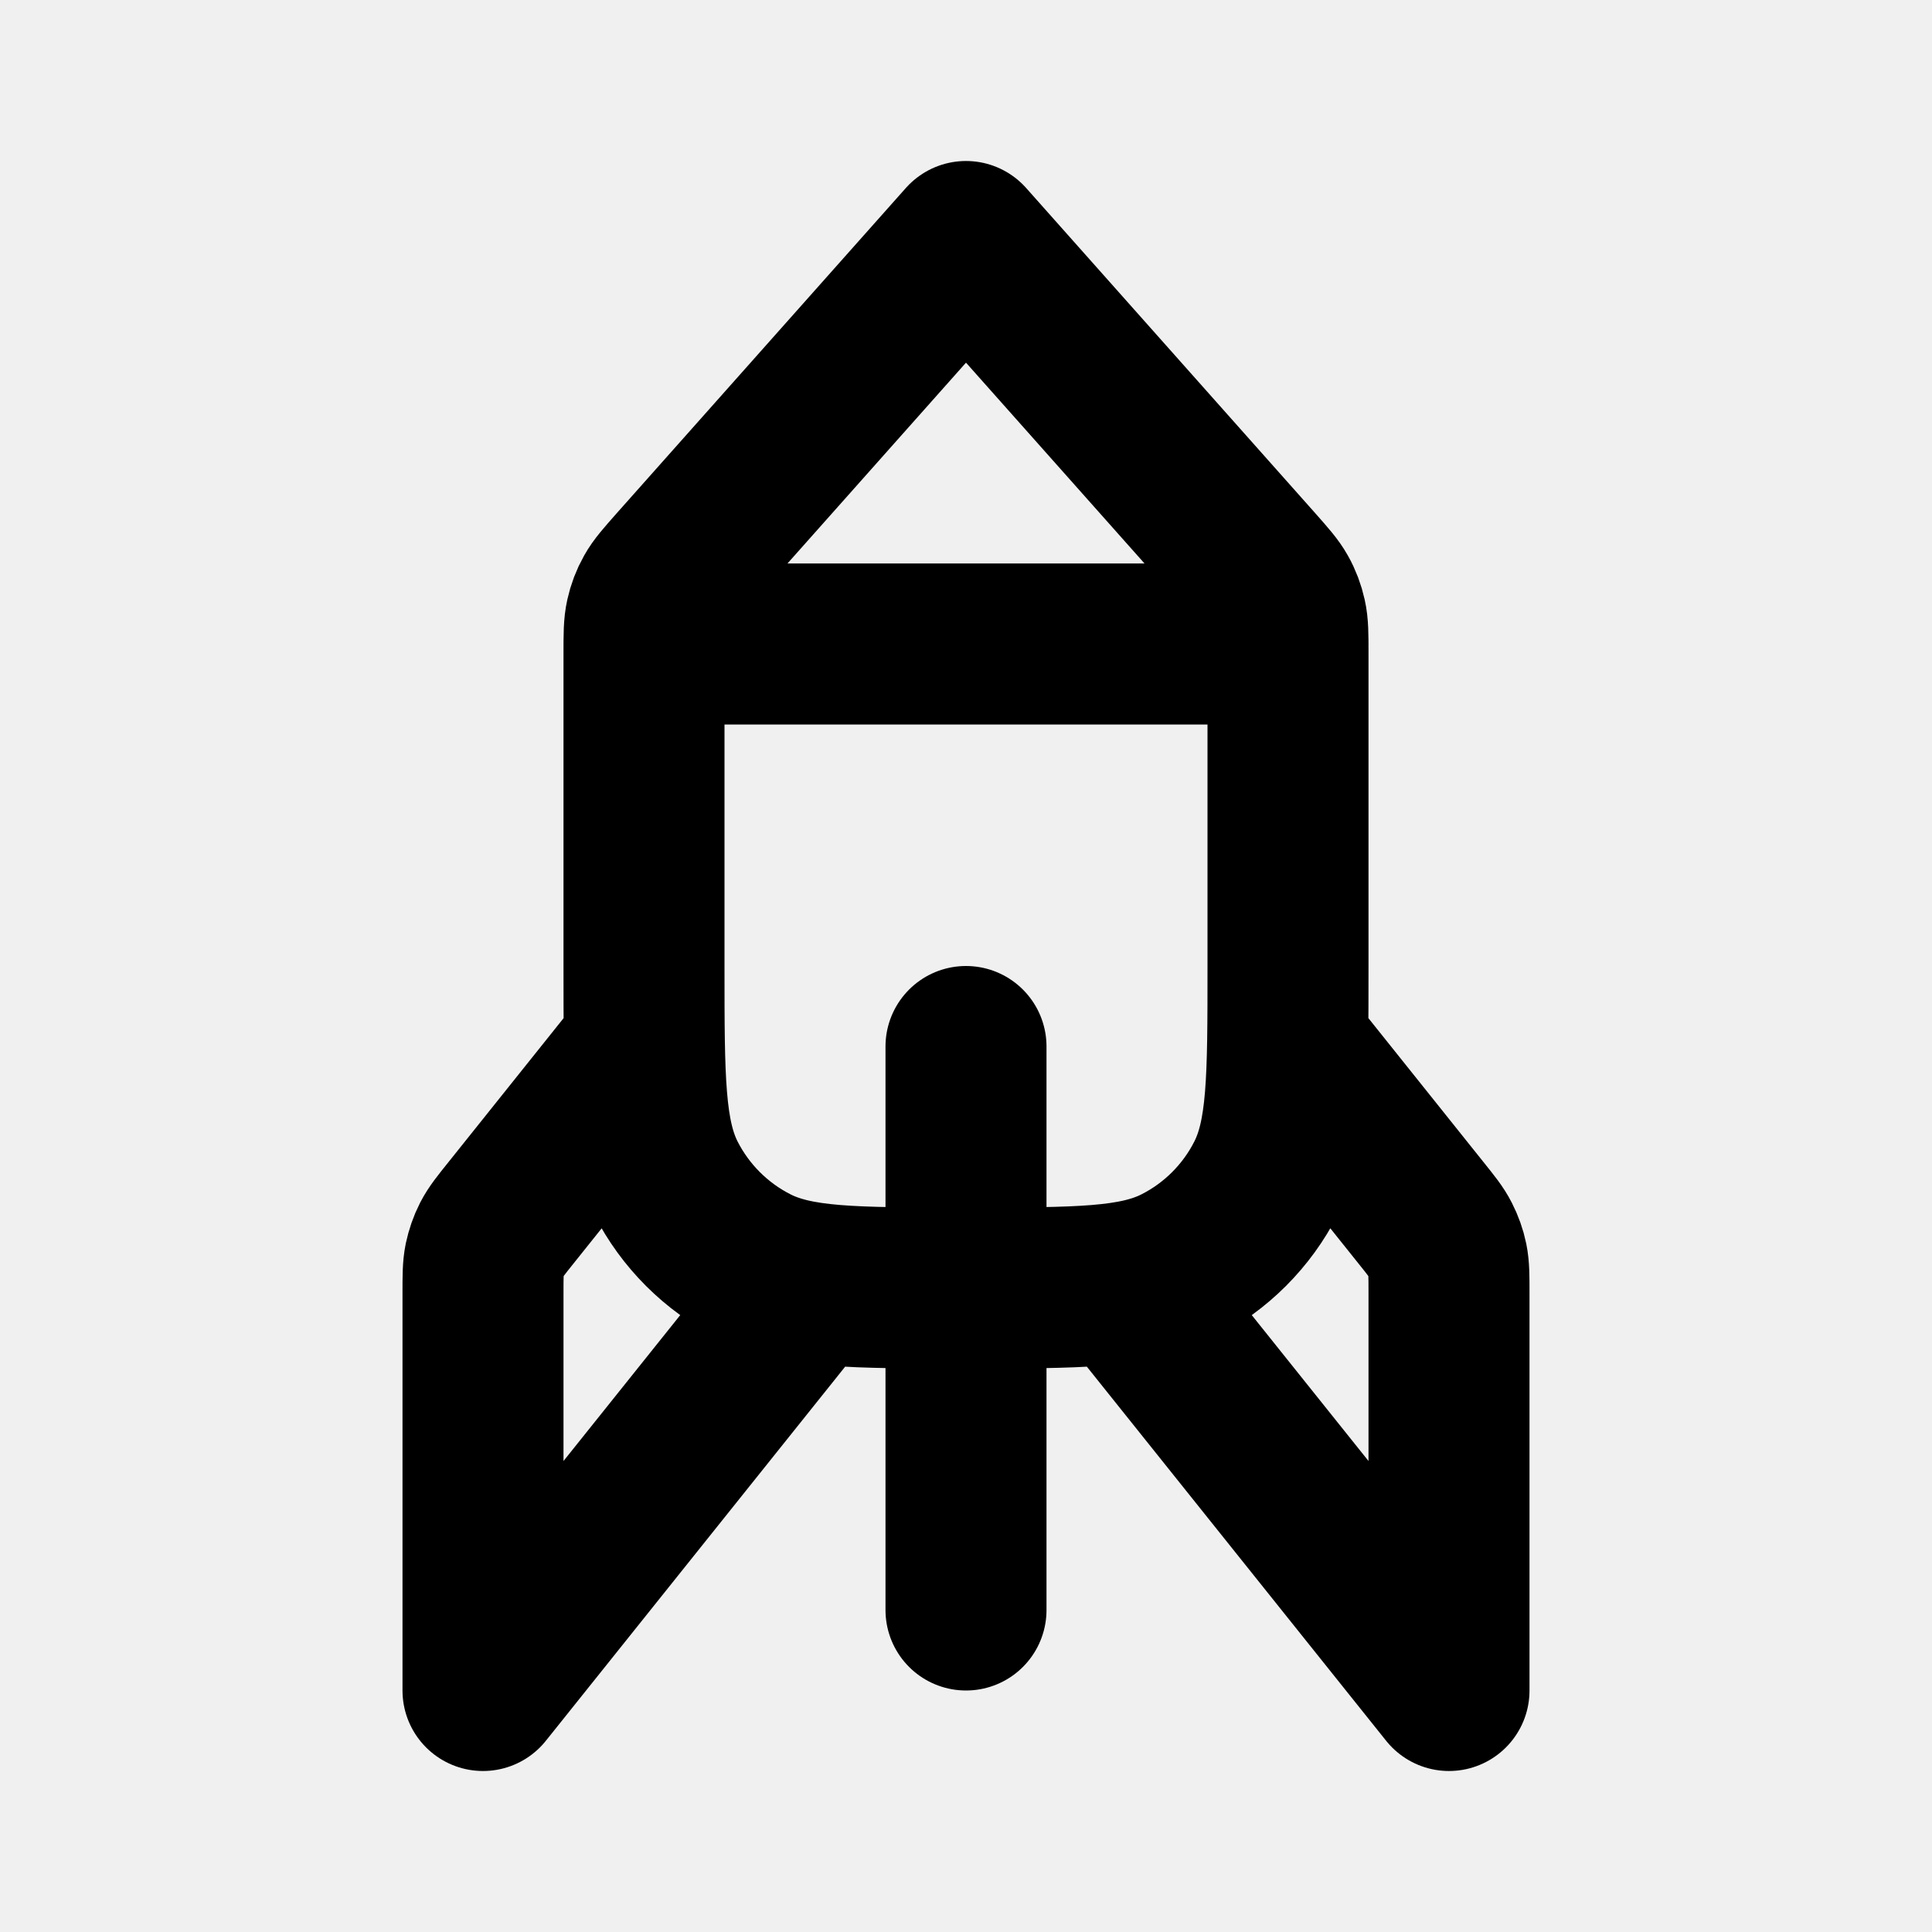
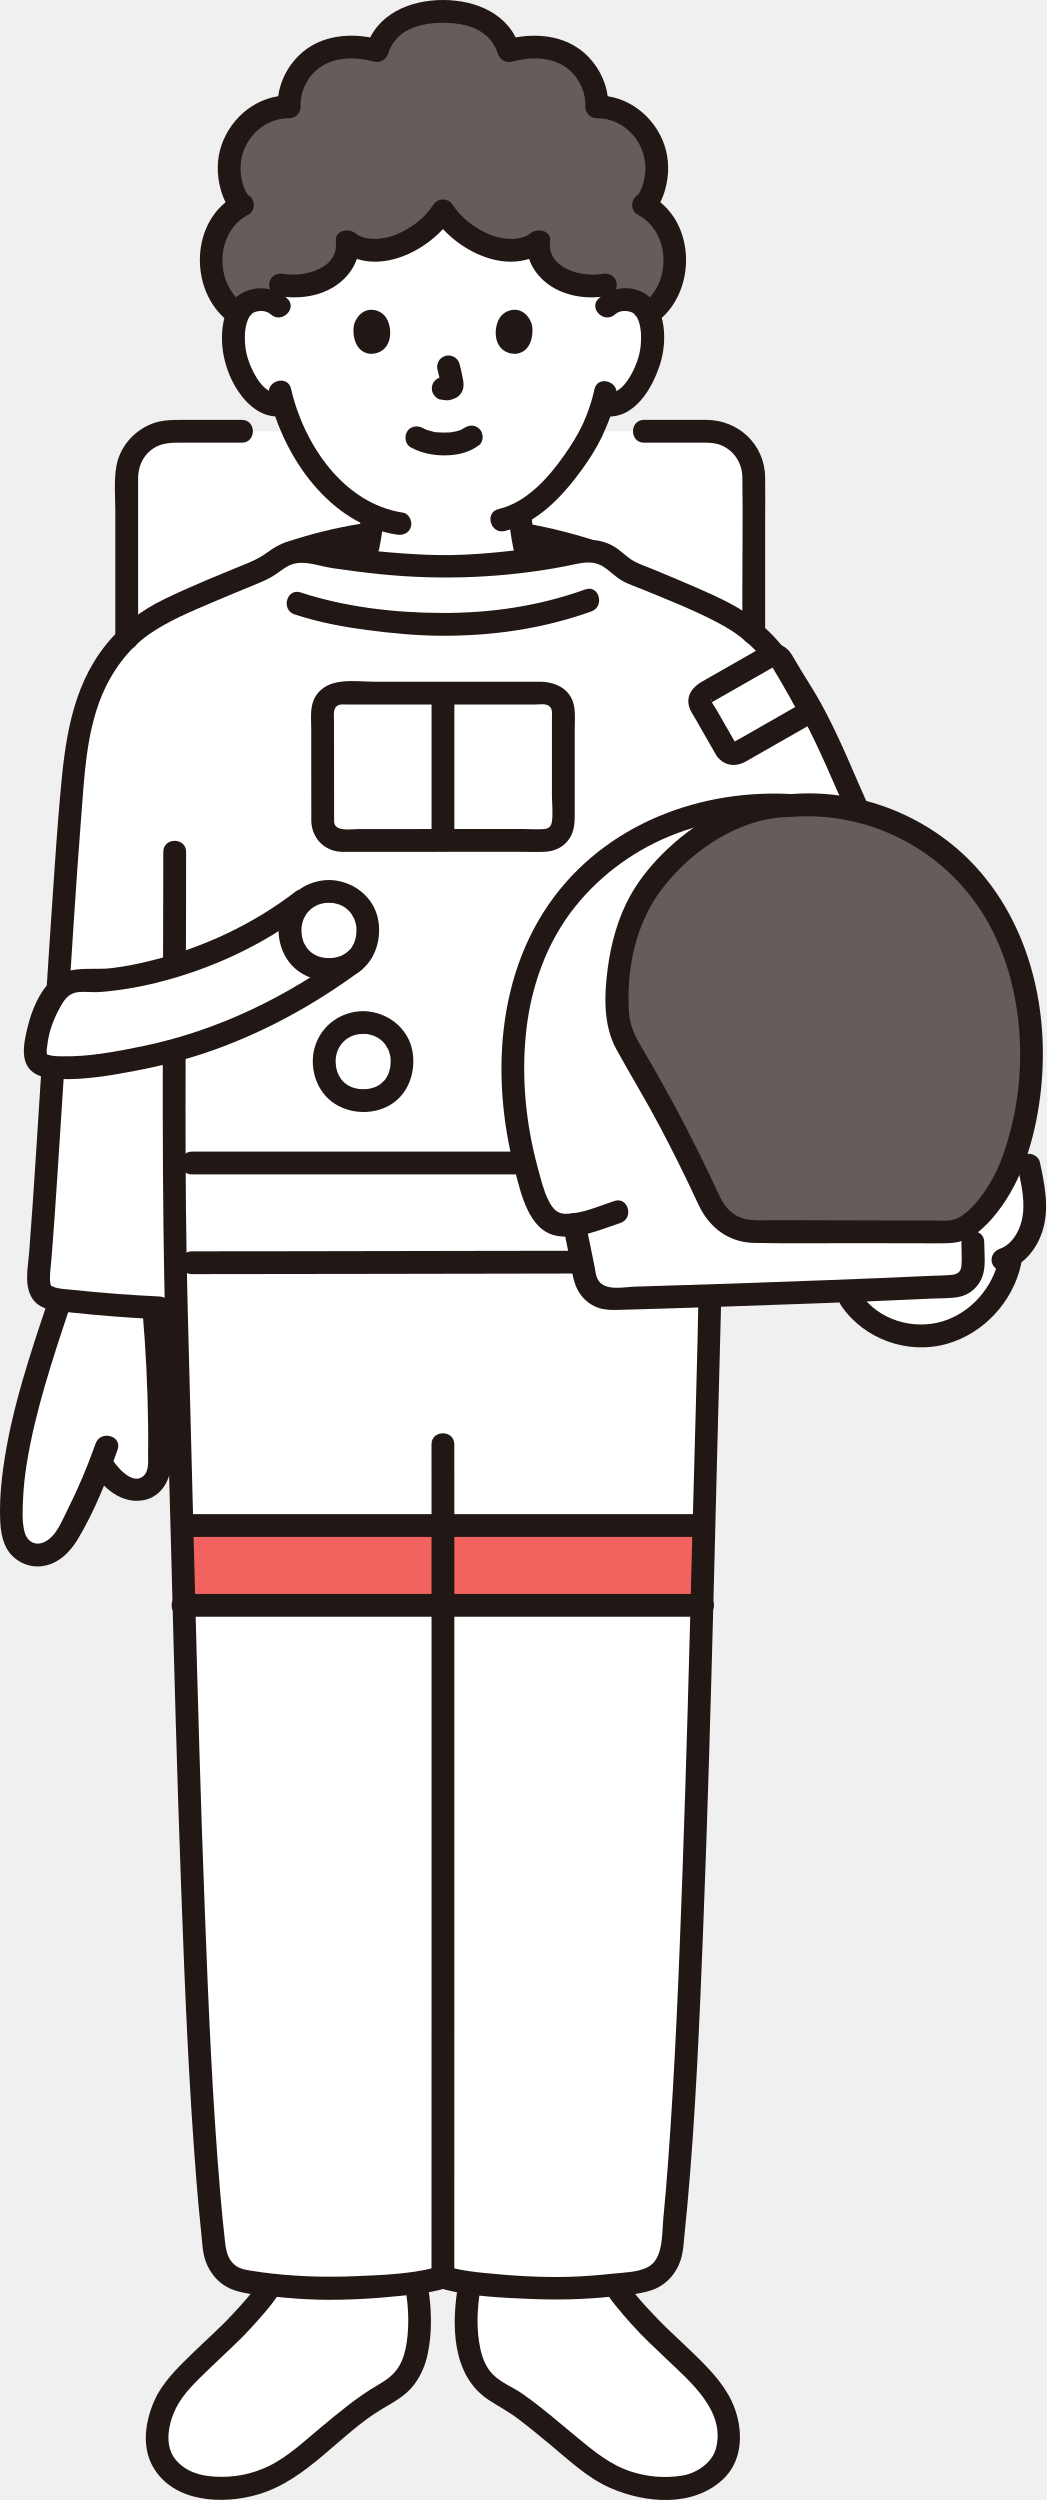
- <svg xmlns="http://www.w3.org/2000/svg" width="800px" height="800px" viewBox="0 0 24 24" fill="none">
-   <path d="M8 13L6.351 15.062C6.221 15.224 6.156 15.305 6.109 15.396C6.068 15.476 6.039 15.562 6.02 15.65C6 15.749 6 15.853 6 16.061V21L10 16M16 13L17.649 15.062C17.779 15.224 17.844 15.305 17.89 15.396C17.931 15.476 17.962 15.562 17.98 15.65C18 15.749 18 15.853 18 16.061V21L14 16M12 13V20M8 8H16M12 3L8.404 7.045C8.255 7.214 8.18 7.298 8.127 7.393C8.079 7.478 8.045 7.569 8.024 7.664C8 7.771 8 7.883 8 8.108V12C8 13.4 8 14.1 8.272 14.635C8.512 15.105 8.895 15.488 9.365 15.727C9.9 16 10.6 16 12 16C13.4 16 14.1 16 14.635 15.727C15.105 15.488 15.488 15.105 15.727 14.635C16 14.1 16 13.4 16 12V8.108C16 7.883 16 7.771 15.976 7.664C15.955 7.569 15.921 7.478 15.873 7.393C15.82 7.298 15.745 7.214 15.596 7.045L12 3Z" stroke="#000000" stroke-width="2" stroke-linecap="round" stroke-linejoin="round" />
+ <svg xmlns="http://www.w3.org/2000/svg" id="b" width="183.515" height="438.579" viewBox="0 0 183.515 438.579" style="color: initial !important;">
+   <defs>
+     <style>.d{fill:none;}.d,.e,.f,.g,.h{stroke-width:0px;}.e{fill:#211715;}.f{fill:#f2635f;}.g{fill:#645d5c;}.h{fill:#ffffff;}</style>
+   </defs>
+   <g id="c">
+     <path class="h" d="M22.231,112.01v-28.35c0-4.42,3.58-8,8-8h94c4.42,0,8,3.58,8,8v27.43l-110,.92Z" />
+     <path class="e" d="M101.001,95.851c-1.38-.421-2.52-.736-3.194-.878-6.943-1.463-13.353-2.349-20.098-2.554-6.745.205-13.154,1.091-20.098,2.554-.97.205-2.906.768-5.132,1.492,2.227.528,4.162.939,5.132,1.088,6.943,1.066,13.353,1.711,20.098,1.861,6.745-.15,13.154-.795,20.098-1.861.972-.149,2.914-.561,5.147-1.087-.685-.221-1.343-.428-1.953-.614Z" />
+     <path class="h" d="M8.518,234.256c-3.398,10.402-7.064,23.085-6.45,32.89.159,2.531.792,4.54,3.162,5.443,1.584.604,3.429-.006,4.714-1.112,1.285-1.106,2.119-2.635,2.89-4.144,2.278-4.455,3.565-7.323,4.847-10.735,1.507,2.744,4.08,4.638,5.899,4.703,1.378.043,2.283-.312,2.886-.851.818-.711,1.4-1.992,1.443-3.08.335-8.355-.313-20.846-.961-27.977-5.199-.272-10.994-.741-15.388-1.244-.305-.036-.636-.068-.976-.107-.649,1.938-1.352,4.025-2.066,6.213Z" />
+     <path class="h" d="M166.478,225.669c.285-.014.566-.028.844-.042,1.877-.094,3.345-1.642,3.345-3.522v-4.189s0-1.493,0-3.605c2.77-2.326,5.052-6.176,5.491-7.096,1.237-2.598,2.237-5.351,2.998-8.2.752,3.024,1.344,5.391,1.344,5.391.665,3.088,1.332,6.261.846,9.382-.405,2.599-1.794,5.188-3.982,6.548-1.044,7.349-7.412,13.558-14.871,14.014-5.677.347-11.63-2.627-14.083-7.9,6.588-.258,12.869-.525,18.068-.78Z" />
+     <path class="d" d="M96.815,13.95c-5.299-3.465-11.454-5.638-19.188-5.638-8.113,0-15.002,2.446-20.515,6.546-6.401,4.76-13.65,13.24-14.23,26.965-.139,3.28.279,7.039,1.271,10.853" />
+     <path class="d" d="M111.123,52.677c.992-4.015,1.41-7.101,1.252-10.853-.489-11.567-5.518-19.409-11.085-24.439" />
+     <path class="d" d="M119.974,231.424c.895-20.021,1.789-54.706,1.789-79.982" />
+     <path class="h" d="M107.305,399.896c1.301,2.503,5.71,7.44,7.166,8.844,4.34,4.186,6.611,6.179,9.768,9.679,2.426,2.689,4.438,7.712,3.23,11.866-.826,2.843-3.283,4.522-6.022,5.646-1.195.491-5.703.832-7.983.409-3.561-.66-6.746-1.901-9.402-3.943-4.551-3.5-8.347-6.974-13.158-10.531-1.689-1.249-3.79-2.113-5.394-3.469-.926-.783-1.609-1.816-2.172-2.89-1.893-3.606-1.725-10.334-1.005-14.342" />
+     <path class="h" d="M48.106,399.896c-1.301,2.503-5.71,7.44-7.166,8.844-4.34,4.186-6.611,6.179-9.768,9.679-2.426,2.689-4.438,7.712-3.23,11.866.826,2.843,3.283,4.522,6.022,5.646,1.195.491,5.703.832,7.983.409,3.561-.66,6.746-1.901,9.402-3.943,4.551-3.5,8.347-6.974,13.158-10.531,1.689-1.249,3.79-2.113,5.394-3.469.926-.783,1.609-1.816,2.172-2.89,1.893-3.606,1.725-10.334,1.005-14.342" />
+     <path class="e" d="M105.578,400.905c1.323,2.461,3.284,4.649,5.125,6.732,1.967,2.225,4.144,4.229,6.29,6.277,4.146,3.957,10.351,9.119,8.597,15.654-.683,2.544-3.465,4.356-5.974,4.743-2.961.456-5.865.226-8.718-.658-3.751-1.162-6.623-3.567-9.609-6.021-3.182-2.616-6.306-5.375-9.696-7.724-1.655-1.147-3.68-1.894-5.11-3.339-1.196-1.209-1.842-2.82-2.202-4.453-.738-3.348-.604-7.056-.02-10.419.185-1.063-.284-2.155-1.397-2.46-.964-.265-2.274.327-2.46,1.397-1.216,7.007-1.268,16.095,5.379,20.429,1.704,1.111,3.472,2.037,5.1,3.27,1.86,1.409,3.662,2.894,5.46,4.38,3.354,2.771,6.672,5.975,10.697,7.741,6.18,2.713,14.516,3.44,19.81-1.521,3-2.811,3.473-7.084,2.507-10.91-.942-3.727-3.158-6.532-5.775-9.236-2.707-2.797-5.677-5.333-8.369-8.141-2.242-2.339-4.637-4.887-6.181-7.759-1.22-2.268-4.674-.25-3.454,2.019h0Z" />
+     <path class="e" d="M46.379,398.886c-1.395,2.593-3.509,4.87-5.491,7.023-2.297,2.495-4.873,4.726-7.292,7.101-2.484,2.438-5.084,4.924-6.517,8.153-1.591,3.583-2.271,8.048-.234,11.61,3.609,6.308,12.36,6.656,18.533,4.8,8.641-2.598,14.107-10.455,21.641-14.961,2.015-1.205,4.096-2.275,5.554-4.176,1.228-1.601,2.035-3.453,2.451-5.424.853-4.043.687-8.326-.017-12.378-.185-1.065-1.491-1.663-2.46-1.397-1.125.309-1.582,1.392-1.397,2.46.519,2.988.643,6.2.205,9.206-.21,1.443-.57,2.859-1.302,4.126-.928,1.606-2.254,2.501-3.827,3.415-3.534,2.054-6.664,4.696-9.81,7.293-2.95,2.436-5.853,5.247-9.326,6.924-2.95,1.424-6.123,2.002-9.373,1.825-2.614-.142-5.189-.883-6.927-3.008-2.032-2.484-1.245-6.351.065-8.985,1.345-2.704,3.675-4.805,5.81-6.89,2.447-2.389,5.037-4.647,7.339-7.179,2.096-2.306,4.347-4.76,5.831-7.52,1.219-2.267-2.233-4.289-3.454-2.019h0Z" />
+     <path class="e" d="M51.31,98.959c4.137-1.397,8.234-2.418,12.54-3.145,4.614-.778,9.406-1.446,14.094-1.387,9.059.114,18.188,1.816,26.747,4.721,2.443.829,3.492-3.033,1.063-3.857-8.875-3.012-18.42-4.746-27.81-4.864-4.884-.061-9.881.659-14.689,1.452-4.466.736-8.722,1.776-13.008,3.223-2.426.819-1.385,4.684,1.063,3.857h0Z" />
+     <path class="h" d="M45.568,69.91c1.06.867,2.658,1.416,4.135,1.035,1.083,3.68,3.044,8.12,6.489,12.243,2.83,3.387,5.811,5.855,9.162,7.316-.097,1.139-.256,2.224-.459,3.402-.314,1.738-.276,3.313-2.024,4.373,3.623.455,7.163.793,10.742.981,1.356.071,2.718.122,4.095.153,5.334-.118,10.468-.557,15.812-1.259-1.549-1.057-1.524-2.578-1.826-4.248-.222-1.293-.393-2.475-.486-3.74-.004-.048-.007-.097-.01-.146,6.8-3.603,12.176-12.861,13.148-15.5.332-.692.875-2.116,1.315-3.569.233.039.367.062.367.062,1.387.234,2.837-.297,3.822-1.103,2.391-1.956,3.383-4.685,3.989-6.468.855-2.518.909-6.589-.365-8.798-.427-.74-1.418-2-3.748-2.083-1.071-.038-2.322.298-3.251,1.19,0,0-.095.092-.266.255v-4.034c-2.947.581-6.256,0-8.554-1.5s-3.517-3.879-3.153-6.147c-2.505,2.142-7.309,1.864-10.37.176-3.06-1.688-4.8-2.953-6.423-5.528-1.623,2.575-3.363,3.84-6.423,5.528-3.06,1.688-7.865,1.966-10.37-.176.364,2.268-.856,4.646-3.153,6.147s-5.607,2.081-8.554,1.5c0,0,0,2.133,0,4.033-.171-.164-.265-.255-.265-.255-.929-.893-2.18-1.228-3.251-1.19-2.33.082-3.322,1.343-3.749,2.083-1.274,2.209-1.22,6.279-.365,8.798.605,1.784,1.597,4.512,3.988,6.468Z" />
+     <path class="e" d="M55.976,103.92c1.615-.745,3.204-1.545,4.786-2.356.537-.275,1.073-.553,1.609-.829.126-.065.255-.125.379-.194.103-.058.309-.179-.214.094.314-.164.662-.265.98-.423,1.58-.788,2.632-2.246,3.002-3.957.407-1.878.664-3.838.835-5.748.094-1.045-.987-2.045-2-2-1.164.052-1.9.881-2,2-.025.282-.053.565-.085.846-.016.14-.033.28-.05.42.021-.147.021-.149.001-.007-.069.501-.15,1-.235,1.499-.11.641-.185,1.291-.323,1.926-.044.205-.274.64-.24.828-.036-.194.175-.359-.003-.035-.04.072-.082.143-.127.212-.12.173-.092.139.087-.1.016.022-.238.248-.274.289-.161.139-.136.126.077-.041-.082.06-.166.117-.252.171-.14.089-.288.161-.432.241-.204.094-.213.101-.025.02-.224.082-.445.172-.662.271-2.308,1.089-4.534,2.347-6.854,3.417-.953.44-1.264,1.889-.718,2.736.633.982,1.717,1.188,2.736.718h0Z" />
+     <path class="e" d="M102.711,100.251c-1.494-.687-2.987-1.379-4.479-2.071-.967-.448-1.926-.939-2.92-1.329-.561-.22.148.106-.127-.05-.166-.094-.341-.171-.504-.273-.085-.053-.168-.108-.249-.167.215.17.241.186.079.048-.009-.01-.281-.275-.273-.281.179.243.208.279.087.108-.045-.067-.088-.136-.128-.206-.033-.058-.292-.501-.105-.192.174.288-.03-.122-.056-.213-.045-.156-.083-.314-.116-.472-.124-.588-.195-1.187-.296-1.779-.206-1.209-.287-1.736-.388-2.868-.093-1.039-.853-2.051-2-2-1.004.045-2.1.884-2,2,.17,1.901.432,3.84.827,5.71.367,1.733,1.422,3.207,3.024,4.001.315.156.643.29.971.418.623.243-.535-.251-.219-.099.123.059.249.114.373.171.575.265,1.149.531,1.723.798,1.585.735,3.169,1.47,4.756,2.2.948.436,2.198.301,2.736-.718.465-.88.297-2.27-.718-2.736h0Z" />
+     <path class="h" d="M73.615,99.261c-5.288-.278-10.477-.859-16.003-1.708-.684-.105-1.847-.34-3.254-.654-2.112-.472-4.306.076-6.008,1.411-1.013.795-2.185,1.539-3.465,2.041-6.413,2.63-12.557,5.201-15.985,6.939-1.21.62-4.01,2.21-5.71,3.8-4.24,3.95-7.03,8.51-8.51,14.21-.92,3.51-1.5,7.59-1.96,12.44-1.58,16.6-4.67,72.49-5.92,85.67-.13,1.37.14,2.86.67,3.48.88,1.03,2.74,1.1,4.09,1.26,4.71.54,11.03,1.04,16.5,1.3l2.866.136c.019.624.036,1.235.053,1.837,1.212,41.383,2.681,130.684,6.656,163.198.322,2.637,2.097,4.867,4.696,5.42,3.843.818,11.146,1.442,14.99,1.405,6.352-.062,16.746-.661,20.387-1.975,3.63,1.314,14.027,1.913,20.381,1.975,3.844.037,11.148-.586,14.99-1.405,2.599-.553,4.374-2.783,4.696-5.42,3.975-32.514,5.444-121.815,6.656-163.198.308-10.53.384-23.857.387-38.745,12.907-18.095,29.911-41.932,29.911-41.932-4.243-7.604-9.321-21.695-13.99-29.083-1.739-2.752-5.551-8.184-8.51-10.573-1.7-1.59-4.5-3.18-5.71-3.8-3.428-1.738-9.571-4.309-15.985-6.938-.789-.388-1.748-1.12-2.695-1.943-1.723-1.499-4.04-2.128-6.267-1.624-1.635.37-3,.65-3.766.768-6.943,1.066-13.353,1.711-20.098,1.861-1.376-.031-2.739-.082-4.095-.153Z" />
+     <path class="g" d="M114.456,25.51c-.187-.467-.413-.931-.683-1.39-2.16-3.66-5.61-5.49-9.09-5.37.16-2.37-.98-6.19-4.09-8.45-2.66-1.93-6.74-2.72-11.33-1.42-.87-2.92-3.7-6.88-11.55-6.88s-10.69,3.96-11.56,6.88c-4.59-1.3-8.67-.51-11.33,1.42-3.11,2.26-4.25,6.08-4.09,8.45-3.47-.12-6.92,1.71-9.08,5.37-3.06,5.19-.53,11.15.88,11.82-6.556,3.242-7.744,14.219-.918,19.129.053.723.377-2.378,4.077-2.508,1.179-.042,2.576.369,3.521,1.477-.005-1.937-.005-4.065-.005-4.065,2.947.581,6.256,0,8.554-1.5s3.518-3.879,3.153-6.147c2.505,2.142,7.309,1.864,10.37.176s4.8-2.953,6.423-5.528c1.623,2.575,3.363,3.84,6.423,5.528s7.865,1.966,10.37-.176c-.364,2.268.856,4.646,3.153,6.147s5.607,2.081,8.554,1.5v4.07c.941-1.113,2.338-1.523,3.517-1.482,3.687.13,4.022,3.21,4.072,2.511,6.83-4.903,5.643-15.888-.905-19.132,1.276-.611,3.492-5.618,1.563-10.43Z" />
+     <path class="e" d="M42.827,53.506c-2.696-2.098-4.008-5.193-3.773-8.592.208-3.007,1.774-5.847,4.488-7.246,1.334-.688,1.269-2.749,0-3.454-.17-.101-.143-.073.08.083-.081-.075-.158-.156-.229-.24.164.304-.232-.406-.268-.471-.325-.598-.522-1.252-.678-1.912-.396-1.679-.319-3.468.252-5.098,1.191-3.402,4.407-5.884,8.034-5.824,1.043.017,2.051-.931,2-2-.125-2.587,1.141-5.282,3.235-6.818,2.771-2.033,6.477-1.979,9.654-1.124,1.067.287,2.139-.358,2.46-1.397.359-1.163,1.108-2.461,2.346-3.416,2.05-1.581,4.768-1.994,7.285-1.996s5.239.413,7.28,1.996c1.245.965,1.977,2.235,2.341,3.416.32,1.037,1.388,1.685,2.46,1.397,3.176-.855,6.882-.909,9.654,1.124,2.094,1.536,3.359,4.23,3.235,6.818-.051,1.068.958,2.017,2,2,3.629-.06,6.853,2.414,8.041,5.824.568,1.631.643,3.42.248,5.098-.156.66-.353,1.315-.676,1.912-.036.066-.427.778-.266.471-.071.085-.147.165-.228.24.224-.156.251-.184.082-.083-1.267.709-1.337,2.764,0,3.454,2.713,1.4,4.273,4.241,4.481,7.246.235,3.398-1.072,6.493-3.765,8.592-.853.665-.697,2.131,0,2.828.842.842,1.973.666,2.828,0,6.967-5.43,6.621-17.916-1.525-22.121v3.454c1.546-.865,2.355-2.862,2.807-4.474.694-2.475.694-5.238-.129-7.682-1.709-5.077-6.469-8.85-11.898-8.76l2,2c.187-3.877-1.846-7.78-4.928-10.061-3.716-2.752-8.707-2.899-13.023-1.737l2.46,1.397C89.369,2.442,83.513,0,77.713,0s-11.665,2.441-13.489,8.348l2.46-1.397c-4.316-1.162-9.308-1.015-13.023,1.737-3.081,2.283-5.115,6.184-4.928,10.061l2-2c-5.44-.09-10.16,3.694-11.891,8.76-.817,2.391-.821,5.101-.175,7.533.44,1.658,1.267,3.741,2.856,4.624v-3.454c-8.155,4.203-8.502,16.692-1.525,22.121.852.663,1.998.83,2.828,0,.69-.69.857-2.161,0-2.828h0Z" />
+     <path class="e" d="M50.358,52.337c-2.071-1.848-4.987-2.279-7.517-1.121-1.812.829-2.923,2.542-3.434,4.418-1.173,4.308-.075,9.346,2.395,13.021,1.689,2.513,4.355,4.778,7.588,4.358,1.071-.139,2-.82,2-2,0-.973-.921-2.14-2-2-2.278.296-3.771-1.589-4.759-3.412-.802-1.479-1.463-3.248-1.616-5.024-.157-1.826-.056-3.799.864-5.252-.317.5.513-.449.235-.243.386-.285.55-.348.967-.442.862-.193,1.769-.082,2.448.524,1.915,1.709,4.754-1.11,2.828-2.828h0Z" />
+     <path class="e" d="M107.889,55.165c.64-.571,1.5-.706,2.317-.552.49.092.684.163,1.099.47-.276-.204.544.732.235.243.441.696.625,1.241.785,2.119.184,1.011.167,2.102.079,3.132-.152,1.774-.816,3.549-1.616,5.024-.988,1.822-2.48,3.707-4.759,3.412-1.073-.139-2,1.019-2,2,0,1.196.924,1.86,2,2,5.264.683,8.495-5.005,9.81-9.259,1.179-3.815,1.131-9.738-2.6-12.181-2.534-1.659-5.979-1.199-8.179.764-1.925,1.717.912,4.538,2.828,2.828h0Z" />
+     <path class="e" d="M104.277,68.308c-.31,1.488-.771,2.947-1.31,4.367-.193.508-.355.841-.584,1.411-.204.507.137-.275-.036.086-.063.132-.122.266-.185.398-.893,1.866-2.008,3.637-3.199,5.325-2.785,3.947-6.597,8.256-11.493,9.407-2.505.589-1.444,4.446,1.063,3.857,5.778-1.358,10.224-6.183,13.572-10.809,1.3-1.796,2.511-3.692,3.477-5.691.207-.427.391-.862.575-1.3.217-.518-.147.344.081-.187.149-.347.296-.694.436-1.045.611-1.54,1.123-3.133,1.461-4.756.524-2.512-3.331-3.586-3.857-1.063h0Z" />
+     <path class="e" d="M47.203,69.269c2.482,10.884,10.671,22.749,22.434,24.524,1.067.161,2.15-.268,2.46-1.397.26-.945-.322-2.298-1.397-2.46-10.47-1.579-17.437-12.068-19.64-21.73-.572-2.509-4.43-1.447-3.857,1.063h0Z" />
+     <path class="e" d="M72.099,78.508c1.844.974,3.828,1.393,5.915,1.38,2.19-.014,4.329-.477,6.074-1.836.829-.646.729-2.159,0-2.828-.88-.807-1.944-.689-2.828,0,.69-.537-.037-.004-.256.111-.169.089-.626.23,0,.02-.162.054-.319.123-.482.175-.205.066-.413.122-.623.171-.221.051-.52.048-.725.137.203-.088.316-.038.014-.008-.132.013-.265.024-.397.033-.319.021-.638.029-.958.027-.286-.002-.572-.011-.858-.031-.131-.009-.262-.019-.393-.033-.075-.007-.149-.016-.224-.025-.156-.019-.098-.011.176.023-.113.055-.519-.092-.645-.12-.206-.046-.411-.099-.614-.159-.176-.053-.348-.116-.522-.176-.453-.155.415.199.005.006-.216-.102-.429-.208-.64-.319-.925-.488-2.217-.265-2.736.718-.488.924-.27,2.215.718,2.736h0Z" />
+     <path class="e" d="M76.754,64.89c.246.938.482,1.892.623,2.852l-.071-.532c.017.132.024.261.011.394l.071-.532c-.009.061-.023.119-.043.177l.202-.478c-.018.041-.037.076-.062.114l.313-.405c-.029.036-.057.063-.093.092l.405-.313c-.072.046-.148.084-.226.12l.478-.202c-.124.052-.248.09-.381.111l.532-.071c-.12.014-.237.013-.357,0l.532.071c-.135-.019-.267-.052-.402-.07-.266-.083-.532-.095-.798-.036-.266.012-.514.091-.744.237-.415.243-.811.718-.919,1.195-.117.512-.091,1.087.202,1.541.26.403.695.852,1.195.919.354.048.698.136,1.059.152.578.025,1.108-.156,1.622-.395.647-.299,1.156-.911,1.328-1.606.147-.594.087-1.074-.014-1.67-.155-.919-.368-1.83-.604-2.731-.127-.483-.49-.944-.919-1.195s-1.061-.357-1.541-.202c-.484.157-.951.457-1.195.919-.253.48-.342,1.007-.202,1.541h0Z" />
+     <path class="e" d="M62.19,56.669c-.476,1.548-.166,5.109,2.767,5.412,3.876-.023,4.082-4.328,2.777-6.353-1.068-1.657-4.209-2.347-5.544.941Z" />
+     <path class="e" d="M93.229,56.669c.476,1.548.166,5.109-2.766,5.412-3.876-.023-4.082-4.329-2.778-6.353,1.068-1.657,4.209-2.346,5.544.941Z" />
+     <path class="f" d="M116.058,267.625c-30.13,0-56.718,0-83.965-.002.107,4.544.215,9.228.324,14.003,29.209,0,57.678,0,90.588-.003.108-4.774.213-9.457.313-13.998-2.444,0-4.863,0-7.26,0Z" />
+     <path class="e" d="M112.981,77.66h9.583c1.5,0,2.981-.076,4.362.636,2.055,1.059,3.267,3.107,3.304,5.401.104,6.494,0,12.998,0,19.493v7.899c0,2.574,4,2.578,4,0v-19.871c0-2.509.042-5.023,0-7.532-.095-5.725-4.678-10.006-10.333-10.027-3.639-.014-7.278,0-10.917,0-2.574,0-2.578,4,0,4h0Z" />
+     <path class="e" d="M24.231,112.01v-19.641c0-2.827-.017-5.655,0-8.481.011-1.904.718-3.691,2.232-4.909,1.417-1.141,3.033-1.318,4.765-1.318h11.203c2.574,0,2.578-4,0-4h-10.475c-1.872,0-3.684.013-5.458.738-3.085,1.261-5.49,4.05-6.079,7.365-.457,2.571-.187,5.364-.187,7.957v22.289c0,2.574,4,2.578,4,0h0Z" />
+     <path class="e" d="M28.647,149.441c-.001,24.756-.288,49.522.154,74.275.294,16.448.835,32.896,1.252,49.341.496,19.536,1.025,39.072,1.744,58.601.623,16.911,1.301,33.84,2.646,50.712.249,3.128.526,6.254.862,9.374.173,1.609.218,3.369.754,4.9.84,2.398,2.645,4.337,5.081,5.145,2.249.746,4.828.88,7.17,1.128,2.516.266,5.046.459,7.576.518,4.949.115,9.969-.199,14.888-.716,2.163-.228,4.348-.486,6.462-1.015,2.496-.624,1.438-4.483-1.063-3.857-4.514,1.129-9.334,1.278-13.961,1.471-4.785.199-9.513.079-14.277-.44-1.112-.121-2.221-.261-3.325-.44-1.047-.17-2.221-.273-3.124-.874-1.489-.99-1.817-2.609-2.006-4.251-.336-2.921-.612-5.849-.859-8.779-1.38-16.321-2.055-32.706-2.681-49.071-.733-19.162-1.267-38.332-1.761-57.501-.416-16.155-.835-32.31-1.253-48.465-.604-23.351-.317-46.727-.286-70.083.004-3.324.007-6.648.007-9.972,0-2.574-4-2.578-4,0h0Z" />
+     <path class="e" d="M122.764,149.441c.001,24.401.271,48.81-.135,73.209-.27,16.246-.818,32.493-1.228,48.736-.483,19.106-.995,38.211-1.679,57.31-.608,16.982-1.28,33.976-2.542,50.925-.239,3.214-.504,6.427-.819,9.635-.263,2.676.041,7.033-2.719,8.472-1.794.936-4.375.955-6.354,1.167-2.475.265-4.962.459-7.45.53-4.871.139-9.812-.17-14.657-.652-1.995-.199-3.995-.44-5.943-.928-2.498-.625-3.563,3.232-1.063,3.857,4.733,1.184,9.793,1.384,14.647,1.597s9.637.114,14.467-.404c2.281-.245,4.791-.381,6.983-1.107,2.488-.825,4.325-2.837,5.137-5.303.51-1.547.547-3.326.719-4.943.159-1.492.305-2.985.441-4.478,1.471-16.13,2.144-32.34,2.783-48.52.773-19.562,1.325-39.133,1.832-58.704.427-16.458.822-32.916,1.275-49.373.65-23.591.344-47.211.312-70.807-.005-3.406-.007-6.813-.008-10.219,0-2.574-4-2.578-4,0h0Z" />
+     <path class="e" d="M75.701,253.375c.009,5.779.006,11.558.006,17.337.001,11.078.001,22.156.001,33.235,0,12.985,0,25.969-.002,38.954,0,11.608-.002,23.216-.003,34.825,0,6.93-.001,13.86-.003,20.79,0,.365,0,.731,0,1.096,0,2.574,4,2.578,4,0,.001-6.11.002-12.22.002-18.33.001-11.248.002-22.497.003-33.745.001-12.994.002-25.989.002-38.983,0-11.458,0-22.916,0-34.375,0-6.619,0-13.238-.006-19.857,0-.315,0-.631-.001-.946-.004-2.574-4.004-2.578-4,0h0Z" />
+     <path class="e" d="M33.66,223.522c10.719,0,21.437-.022,32.156-.041,12.581-.023,25.161-.049,37.742-.067,6.069-.008,12.137-.015,18.206-.015,2.574,0,2.578-4,0-4-11.429,0-22.858.021-34.287.041-12.383.022-24.765.048-37.148.067-5.556.008-11.112.015-16.668.015-2.574,0-2.578,4,0,4h0Z" />
+     <path class="e" d="M33.66,206.032h88.103c2.574,0,2.578-4,0-4H33.66c-2.574,0-2.578,4,0,4h0Z" />
+     <path class="e" d="M28.06,227.45c-5.137-.249-10.272-.624-15.386-1.176-.98-.106-2.021-.133-2.974-.396-.201-.055-.816-.407-.654-.208-.279-.343-.269-1.01-.277-1.431-.02-.992.14-2.005.222-2.993.429-5.164.767-10.336,1.11-15.507.966-14.573,1.851-29.151,2.818-43.723.41-6.18.826-12.36,1.312-18.534.566-7.194.863-14.84,3.675-21.568,1.697-4.06,4.575-8.073,8.208-10.612,3.456-2.415,7.41-4.027,11.268-5.675,2.592-1.108,5.2-2.178,7.806-3.252,1.127-.464,2.205-.954,3.218-1.64,1.027-.696,1.909-1.499,3.135-1.827,2.129-.57,4.611.441,6.745.757,2.833.418,5.674.786,8.524,1.074,10.829,1.091,21.884.635,32.586-1.444,2.251-.437,4.362-1.201,6.471.133,1.072.678,1.954,1.628,3.038,2.302,1.168.728,2.555,1.15,3.823,1.674,4.353,1.798,8.796,3.53,12.975,5.716,1.801.942,3.602,2.018,5.112,3.387,1.903,1.726,4.74-1.095,2.828-2.828-3.299-2.991-7.417-4.817-11.45-6.581-2.49-1.089-4.998-2.14-7.509-3.181-1.244-.516-2.613-.932-3.761-1.641-1.198-.739-2.139-1.823-3.38-2.502-2.54-1.389-5.044-1.222-7.774-.634-2.456.529-4.944.869-7.436,1.179-5.764.717-11.621,1.256-17.431,1.006-5.681-.244-11.397-.787-17.005-1.738-2.574-.436-5.005-1.259-7.612-.484-1.214.361-2.247.975-3.255,1.72-1.124.83-2.303,1.448-3.592,1.978-4.862,1.998-9.76,3.963-14.497,6.247-4.111,1.982-7.663,4.645-10.499,8.244-5.955,7.557-7.077,17.001-7.89,26.291-.503,5.745-.895,11.5-1.286,17.254-1.035,15.204-1.956,30.415-2.949,45.621-.378,5.781-.753,11.563-1.209,17.338-.205,2.602-.943,5.827.635,8.107,1.438,2.077,4.296,2.085,6.554,2.333,2.551.281,5.109.509,7.668.707,2.696.209,5.395.38,8.095.511,2.573.125,2.567-3.876,0-4h0Z" />
+     <path class="e" d="M63.708,177.381c-3.862.05-7.259,2.426-8.432,6.142-1.075,3.407.023,7.482,2.864,9.692s7.069,2.479,10.206.686c3.249-1.857,4.588-5.686,4.047-9.264-.647-4.27-4.469-7.202-8.685-7.256-1.081-.014-2,.929-2,2,0,1.096.916,1.986,2,2,.199.003.396.016.594.023.592.019-.337-.098.23.028.303.067.603.132.899.229.115.038.229.079.342.123-.405-.156.127.069.174.093.311.161.613.347.892.558-.321-.243.283.275.376.371.121.124.233.254.346.384-.253-.292-.006-.012.051.076.173.268.324.542.481.818.037.066.157.35.012-.002.089.216.163.438.228.662.082.284.147.574.19.866-.062-.409-.006-.009-.004.096.003.152.015.304.015.457,0,.311-.019.621-.049.93.044-.461-.024.113-.036.177-.04.199-.087.397-.143.592-.039.137-.081.272-.128.406-.027.076-.26.56-.05.141-.123.244-.245.486-.391.718-.072.114-.149.224-.227.334-.18.252.319-.324-.037.034-.228.229-.444.455-.687.668.355-.309-.041.023-.112.07-.09.06-.182.117-.275.172-.142.084-.29.153-.433.233-.458.253.244-.081-.058.03-.297.109-.596.204-.904.276-.115.027-.232.046-.347.072-.234.038-.236.04-.006.007-.123.014-.246.025-.37.033-.315.021-.631.025-.946.01-.183-.008-.367-.022-.549-.044.089.011.37.08,0-.009-.312-.075-.622-.139-.927-.24-.135-.045-.268-.092-.4-.147.427.176-.12-.076-.203-.121-.265-.145-.522-.306-.762-.489.355.27-.242-.243-.33-.335-.095-.098-.184-.201-.274-.303-.21-.236.243.388-.039-.05-.182-.283-.344-.568-.508-.861-.261-.467.102.365-.067-.149-.036-.11-.078-.218-.113-.329-.108-.341-.186-.69-.246-1.042.069.409-.027-.459-.03-.589-.003-.156-.002-.311.004-.467.004-.094.074-.73.005-.274.053-.349.134-.695.24-1.031.052-.166.11-.332.177-.493-.134.326.028-.034.09-.152.16-.304.344-.6.551-.875-.269.357.088-.084.127-.126.117-.127.239-.25.366-.367.04-.037.48-.4.128-.131.138-.106.285-.204.433-.297.149-.094.303-.182.459-.264.101-.053.498-.221.174-.095.343-.134.697-.24,1.058-.317.042-.009.649-.093.222-.048.263-.028.526-.037.79-.041,1.081-.014,2-.909,2-2,0-1.073-.915-2.014-2-2Z" />
+     <path class="e" d="M8.514,227.934c-3.258,9.724-6.586,19.548-7.966,29.75C.218,260.115-.006,262.561,0,265.017c.006,2.21.066,4.622,1.162,6.603,1.215,2.195,3.755,3.464,6.23,3.133,2.802-.375,4.853-2.393,6.252-4.727,2.93-4.887,5.101-10.36,6.987-15.722.856-2.433-3.007-3.48-3.857-1.063-1.425,4.051-3.089,7.96-5.016,11.798-.949,1.89-1.928,4.513-3.97,5.481-1.601.759-3.039-.105-3.47-1.723-.474-1.783-.357-3.787-.284-5.614.086-2.147.317-4.286.657-6.407.741-4.628,1.884-9.187,3.182-13.687,1.367-4.739,2.93-9.416,4.497-14.092.82-2.446-3.042-3.496-3.857-1.063h0Z" />
+     <path class="e" d="M25.015,230.146c.562,6.58.89,13.19.97,19.793.02,1.659.022,3.318-.007,4.977-.022,1.216.228,2.92-.688,3.89-1.96,2.077-5.002-1.681-5.885-3.221-1.28-2.233-4.738-.22-3.454,2.019,1.88,3.28,5.337,6.398,9.387,5.544,2.045-.432,3.523-1.959,4.208-3.897.598-1.693.429-3.672.446-5.442.076-7.888-.306-15.805-.978-23.663-.218-2.546-4.22-2.569-4,0h0Z" />
+     <path class="e" d="M58.612,144.153c-.007-5.931-.013-11.862-.015-17.793,0-.902-.251-2.162.74-2.638.46-.221,1.062-.127,1.555-.127.991,0,1.981,0,2.972,0,3.37,0,6.739,0,10.109,0,5.694,0,11.389,0,17.083,0,.943,0,1.887,0,2.83,0,.746,0,1.854-.222,2.477.288.641.525.462,1.454.462,2.182,0,1.264,0,2.527,0,3.791,0,3.151,0,6.301,0,9.452,0,1.551.213,3.294,0,4.829-.106.766-.513,1.217-1.298,1.297-1.218.123-2.512,0-3.734,0-6.416.002-12.832.003-19.249.005l-9.663.002c-1.209,0-4.173.545-4.268-1.287-.132-2.561-4.133-2.577-4,0,.154,2.97,2.329,5.168,5.306,5.288.478.019.962,0,1.44,0l8.157-.002,21.613-.005c1.463,0,2.938.056,4.4-.001,1.506-.058,2.954-.628,3.957-1.786,1.136-1.311,1.338-2.813,1.338-4.493,0-3.576,0-7.152,0-10.727,0-1.463,0-2.926,0-4.389,0-1.318.125-2.716-.088-4.019-.512-3.131-3.215-4.425-6.11-4.424-5.524.001-11.047.001-16.571.001-4.074,0-8.148,0-12.222,0-3.555,0-8.456-.976-10.563,2.723-.94,1.65-.673,3.671-.672,5.49,0,2.008.002,4.016.004,6.025.003,3.44.007,6.881.011,10.321.003,2.574,4.003,2.578,4,0Z" />
+     <path class="e" d="M75.71,121.594c0,8.616,0,17.231,0,25.847,0,2.574,4,2.578,4,0,0-8.616,0-17.231,0-25.847,0-2.574-4-2.578-4,0h0Z" />
+     <path class="e" d="M123.317,265.625c-23.931,0-47.862,0-71.794,0-6.492,0-12.984,0-19.477,0-2.574,0-2.578,4,0,4,23.308,0,46.617,0,69.925,0,7.115,0,14.23,0,21.345,0,2.574,0,2.578-4,0-4h0Z" />
+     <path class="e" d="M123.317,279.626c-23.931,0-47.862,0-71.794,0-6.492,0-12.984,0-19.477,0-2.574,0-2.578,4,0,4,23.308,0,46.617,0,69.925,0,7.115,0,14.23,0,21.345,0,2.574,0,2.578-4,0-4h0Z" />
+     <path class="e" d="M156.456,149.737c-5.806-10.481-9.07-22.281-16.036-32.129-1.987-2.81-4.109-5.726-6.777-7.932-1.97-1.629-4.815,1.186-2.828,2.828,2.233,1.846,4.049,4.201,5.735,6.54,1.53,2.122,2.951,4.31,4.19,6.614,3.017,5.609,5.422,11.533,8.02,17.341,1.324,2.96,2.67,5.919,4.242,8.757,1.248,2.252,4.703.237,3.454-2.019h0Z" />
+     <path class="e" d="M102.678,103.405c-8.164,2.927-16.547,4.161-25.203,4.127-8.269-.032-16.859-1.016-24.733-3.601-2.451-.805-3.502,3.056-1.063,3.857,4.156,1.365,8.389,2.17,12.719,2.738s8.702.99,13.078,1.007c8.984.035,17.793-1.232,26.267-4.27,2.405-.862,1.368-4.729-1.063-3.857h0Z" />
+     <path class="h" d="M127.391,131.5c-1.082-1.889-2.706-4.726-4.431-7.746-.418-.731-.161-1.671.57-2.088,5.934-3.388,8.914-5.09,11.463-6.546.733-.419,1.665-.165,2.083.568,1.006,1.763,2.649,4.64,4.424,7.747.418.733.164,1.666-.569,2.084l-11.457,6.546c-.732.418-1.664.166-2.083-.566Z" />
+     <path class="e" d="M48.678,51.901c3.353.598,6.994.233,9.935-1.602,2.694-1.68,4.715-4.699,4.304-7.973l-3.414,1.414c6.426,5.157,16.041.27,19.934-5.757h-3.454c3.893,6.027,13.508,10.914,19.934,5.757l-3.414-1.414c-.411,3.275,1.61,6.293,4.304,7.973,2.942,1.835,6.582,2.2,9.935,1.602,1.064-.19,1.664-1.488,1.397-2.46-.308-1.121-1.393-1.587-2.46-1.397-3.669.655-9.772-.964-9.175-5.718.242-1.93-2.249-2.35-3.414-1.414-1.892,1.518-5.222,1.07-7.278.195-2.528-1.076-4.88-2.829-6.374-5.142-.833-1.289-2.621-1.289-3.454,0-1.494,2.313-3.847,4.067-6.374,5.142-2.058.876-5.385,1.324-7.278-.195-1.157-.928-3.656-.509-3.414,1.414.597,4.755-5.507,6.373-9.175,5.718-1.062-.19-2.156.288-2.46,1.397-.266.967.328,2.27,1.397,2.46h0Z" />
+     <path class="e" d="M147.574,229.055c4.027,5.907,11.692,8.646,18.577,6.686,6.443-1.834,11.531-7.38,12.97-13.895.554-2.508-3.301-3.58-3.857-1.063-1.117,5.056-4.835,9.445-9.84,11.001-5.167,1.606-11.299-.205-14.396-4.748-1.442-2.115-4.909-.116-3.454,2.019h0Z" />
+     <path class="e" d="M178.571,204.938c.641,2.982,1.409,6.217.657,9.253-.526,2.124-1.839,4.193-3.809,4.877-1.02.354-1.697,1.37-1.397,2.46.272.991,1.435,1.753,2.46,1.397,3.277-1.139,5.511-3.932,6.477-7.208,1.143-3.878.295-7.994-.532-11.842-.227-1.056-1.461-1.671-2.46-1.397-1.092.3-1.625,1.401-1.397,2.46h0Z" />
+     <path class="h" d="M8.733,175.86c-1.566,2.819-2.415,5.737-2.508,8.661-.025.796.075,1.679,1.212,2.245.391.194.866.33,1.382.427,4.623.437,9.733-.372,14.058-1.204,5.171-.995,20.714-3.643,39.187-17.291.091-.08.225-.196.225-.196,1.426-1.227,2.245-3.097,2.245-5.338,0-3.683-2.804-6.784-6.826-6.784-1.42,0-2.686.387-3.73,1.048,0,0-.54.342-1.09.692-5.202,4.045-11.561,7.503-18.709,10.124-3.247,1.19-6.672,2.211-10.271,2.904-2.808.54-6.093,1.066-9.132.885-2.034-.122-3.981.641-4.804,1.837-.453.657-.865,1.322-1.237,1.991Z" />
+     <path class="e" d="M51.878,156.392c-7.358,5.679-16.043,9.753-25.038,12.049-2.357.602-4.765,1.097-7.181,1.391-2.382.29-4.85-.068-7.195.39-4.578.895-6.801,6.354-7.736,10.434-.434,1.897-.968,4.396,0,6.212,1.115,2.095,3.741,2.365,5.845,2.432,4.429.14,8.853-.623,13.186-1.451,4.664-.89,9.249-2.045,13.725-3.643,9.237-3.297,17.865-8.082,25.748-13.9.868-.64,1.304-1.733.718-2.736-.501-.856-1.862-1.363-2.736-.718-10.832,7.995-23.035,13.982-36.26,16.698-2.418.497-4.85.968-7.294,1.309-2.196.307-4.423.488-6.642.451-.852-.014-1.756.012-2.57-.272-.325-.113-.145.102-.224-.249-.102-.453.036-1.068.088-1.52.244-2.09.948-4.139,1.928-5.993.911-1.722,1.632-3.099,3.729-3.247,1.033-.073,2.083.059,3.121.017,1.272-.052,2.537-.199,3.797-.373,2.206-.306,4.4-.725,6.562-1.26,9.456-2.337,18.727-6.607,26.449-12.567.854-.659,1.312-1.719.718-2.736-.491-.84-1.876-1.382-2.736-.718h0Z" />
+     <path class="e" d="M129.118,130.49c-1.155-2.017-2.31-4.035-3.464-6.053-.107-.186-1.048-1.572-.968-1.693.188-.285.043.415.046.428l-.193.221c.208-.119.416-.238.625-.357,1.062-.607,2.125-1.213,3.187-1.82,1.603-.915,3.206-1.831,4.81-2.746.572-.327,1.144-.653,1.716-.98.237-.136.475-.271.712-.407.027-.016.412-.239.414-.236.129.196-.839.017-.653-.149-.07.063,1.287,2.254,1.392,2.439.65,1.139,1.301,2.278,1.951,3.417.287.502.547,1.111.897,1.571.417.549.056.286.129-.061.02-.094.114-.331.2-.269-.031-.023-.429.245-.463.265l-6.142,3.51-3.594,2.054c-.336.192-.711.359-1.024.585-.455.328.147-.122.424.283-.61-.89-1.757-1.291-2.736-.718-.882.516-1.331,1.841-.718,2.736,1.279,1.868,3.333,2.132,5.219,1.055l3.131-1.789,7.525-4.3c1.864-1.065,2.702-3.035,1.686-5.049-1.295-2.569-2.837-5.092-4.317-7.561-.802-1.337-2.143-2.132-3.725-1.881-.978.155-1.848.779-2.698,1.264-1.731.989-3.462,1.977-5.193,2.965-1.383.79-2.766,1.58-4.15,2.369-1.614.922-2.798,2.392-2.252,4.362.233.841.791,1.609,1.221,2.361.446.78.892,1.56,1.338,2.34.737,1.288,1.474,2.576,2.212,3.864,1.279,2.233,4.736.221,3.454-2.019Z" />
+     <path class="h" d="M108.329,177.341c-.361-6.009.713-12.108,3.163-17.609,3.597-8.075,16.537-20.313,30.457-18.17-18.036-2.269-36.731,5.158-46.016,21.277-8.079,14.024-7.218,33.103-1.809,47.941.432,1.186,1.414,2.465,2.338,3.325.94.875,2.554.967,4.332.703.437,2.512,1.116,5.453,1.843,9.255.426,2.228,2.399,3.823,4.667,3.764,13.016-.338,42.897-1.345,60.017-2.2,1.877-.094,3.345-1.642,3.345-3.522v-4.189s0-1.451,0-3.605c-1.266,1.063-2.635,1.808-3.975,1.808-13.708,0-23.977-.065-31.479-.065l-2.937-.006c-3.28-.007-6.265-1.91-7.632-4.892-4.343-9.476-9.199-18.717-14.548-27.664-.912-1.525-1.517-3.223-1.679-4.992-.035-.386-.064-.772-.088-1.159Z" />
+     <path class="e" d="M107.772,210.69c-2.743.905-5.621,2.25-8.558,2.249-1.511,0-2.289-.932-3.041-2.449-.819-1.65-1.269-3.602-1.759-5.373-2.206-7.976-3.014-16.376-2.057-24.61.902-7.768,3.681-15.426,8.62-21.55,4.601-5.705,10.727-10.091,17.575-12.693,7.749-2.945,16.252-3.813,24.444-2.553,1.066.164,2.151-.27,2.46-1.397.26-.947-.323-2.295-1.397-2.46-16.219-2.494-33.686,2.349-44.746,14.893-12.127,13.754-13.483,33.566-8.96,50.678,1.043,3.945,2.401,10.346,7.137,11.338,3.815.799,7.8-1.047,11.346-2.216,2.433-.803,1.391-4.667-1.063-3.857h0Z" />
+     <path class="e" d="M98.866,215.335c.279,1.582.608,3.154.933,4.727.37,1.789.541,3.786,1.202,5.49.598,1.539,1.733,2.834,3.221,3.569,1.354.669,2.731.717,4.206.677,5.357-.144,10.713-.313,16.069-.489,12.978-.428,25.956-.892,38.927-1.493,1.568-.073,3.23-.008,4.776-.293,1.901-.351,3.475-1.754,4.136-3.555.668-1.819.33-4.146.33-6.051,0-2.574-4-2.578-4,0,0,1.378.107,2.798,0,4.171-.078.995-.687,1.458-1.631,1.555-1.297.132-2.624.127-3.926.188-5.851.27-11.704.507-17.557.731-11.376.435-22.754.828-34.134,1.154-1.941.056-5.247.835-6.464-1.124-.446-.717-.498-1.635-.659-2.445-.195-.985-.397-1.968-.6-2.95-.338-1.638-.683-3.275-.974-4.923-.188-1.064-1.489-1.664-2.46-1.397-1.123.309-1.585,1.393-1.397,2.46h0Z" />
+     <path class="g" d="M138.695,141.315c-12.639,0-23.887,10.977-27.202,18.418-2.608,5.855-3.658,12.387-3.076,18.768.161,1.77.767,3.467,1.679,4.992,5.349,8.947,10.205,18.188,14.548,27.664,1.367,2.982,4.352,4.885,7.632,4.892l2.937.006c7.501,0,17.771.065,31.479.065,4.273,0,8.828-7.563,9.466-8.904,6.579-13.815,6.448-32.042-.655-45.595-7.103-13.553-21.561-21.598-36.808-20.306" />
+     <path class="e" d="M138.695,139.315c-8.169.07-15.77,4.12-21.604,9.638-2.522,2.385-4.829,5.137-6.523,8.177-2.146,3.852-3.356,8.282-3.937,12.629-.632,4.732-.853,10.053,1.517,14.358,2.471,4.489,5.143,8.857,7.541,13.39s4.679,9.139,6.832,13.798c1.846,3.993,5.239,6.653,9.755,6.743,6.15.122,12.313.027,18.465.045,4.745.014,9.49.024,14.235.026,1.973,0,3.655-.086,5.384-1.127,1.422-.856,2.662-2.041,3.742-3.292,4.753-5.505,7.067-12.673,8.156-19.771,1.335-8.706.791-17.774-1.998-26.157-2.612-7.85-7.216-14.927-13.77-20.043-6.308-4.924-13.912-7.878-21.899-8.454-1.964-.142-3.933-.118-5.896.039-2.549.203-2.571,4.205,0,4,14.773-1.179,28.798,6.758,35.437,20.009,3.577,7.139,5.032,15.283,4.812,23.228-.112,4.058-.683,8.083-1.736,12.005-.808,3.007-1.802,6.124-3.42,8.804-1.334,2.208-3.011,4.608-5.209,6.029-1.488.963-2.791.73-4.567.729-2.286-.001-4.572-.005-6.858-.009-7.131-.014-14.263-.052-21.394-.055-2.176,0-4.585.301-6.557-.794-1.728-.96-2.525-2.456-3.328-4.189-.996-2.15-2.018-4.287-3.067-6.411-2.132-4.32-4.372-8.586-6.719-12.792-1.154-2.069-2.334-4.123-3.54-6.163-1.17-1.979-2.046-3.766-2.203-6.096-.511-7.596,1.186-15.792,5.947-21.881,4.258-5.447,10.31-9.972,17.058-11.717,1.76-.455,3.527-.682,5.344-.697,2.573-.022,2.579-4.022,0-4h0Z" />
+     <path class="e" d="M57.708,154.38c-3.862.05-7.259,2.426-8.432,6.142-1.075,3.407.023,7.482,2.864,9.692s7.069,2.479,10.206.686c3.249-1.857,4.588-5.686,4.047-9.264-.647-4.27-4.469-7.202-8.685-7.256-1.081-.014-2,.929-2,2,0,1.096.916,1.986,2,2,.199.003.396.016.594.023.592.019-.337-.098.23.028.303.067.603.132.899.229.115.038.229.079.342.123-.405-.156.127.069.174.093.311.161.613.347.892.558-.321-.243.283.275.376.371.121.124.233.254.346.384-.253-.292-.006-.012.051.076.173.268.324.542.481.818.037.066.157.35.012-.002.089.216.163.438.228.662.082.284.147.574.19.866-.062-.409-.006-.009-.004.096.003.152.015.304.015.457,0,.311-.019.621-.049.93.044-.461-.024.113-.036.177-.04.199-.087.397-.143.592-.039.137-.081.272-.128.406-.027.076-.26.56-.05.141-.123.244-.245.486-.391.718-.072.114-.149.224-.227.334-.18.252.319-.324-.037.034-.228.229-.444.455-.687.668.355-.309-.041.023-.112.07-.09.06-.182.117-.275.172-.142.084-.29.153-.433.233-.458.253.244-.081-.058.03-.297.109-.596.204-.904.276-.115.027-.232.046-.347.072-.234.038-.236.04-.006.007-.123.014-.246.025-.37.033-.315.021-.631.025-.946.01-.183-.008-.367-.022-.549-.044.089.011.37.08,0-.009-.312-.075-.622-.139-.927-.24-.135-.045-.268-.092-.4-.147.427.176-.12-.076-.203-.121-.265-.145-.522-.306-.762-.489.355.27-.242-.243-.33-.335-.095-.098-.184-.201-.274-.303-.21-.236.243.388-.039-.05-.182-.283-.344-.568-.508-.861-.261-.467.102.365-.067-.149-.036-.11-.078-.218-.113-.329-.108-.341-.186-.69-.246-1.042.069.409-.027-.459-.03-.589-.003-.156-.002-.311.004-.467.004-.094.074-.73.005-.274.053-.349.134-.695.24-1.031.052-.166.11-.332.177-.493-.134.326.028-.034.09-.152.16-.304.344-.6.551-.875-.269.357.088-.084.127-.126.117-.127.239-.25.366-.367.04-.037.48-.4.128-.131.138-.106.285-.204.433-.297.149-.094.303-.182.459-.264.101-.053.498-.221.174-.095.343-.134.697-.24,1.058-.317.042-.009.649-.093.222-.048.263-.028.526-.037.79-.041,1.081-.014,2-.909,2-2,0-1.073-.915-2.014-2-2Z" />
+   </g>
</svg>
